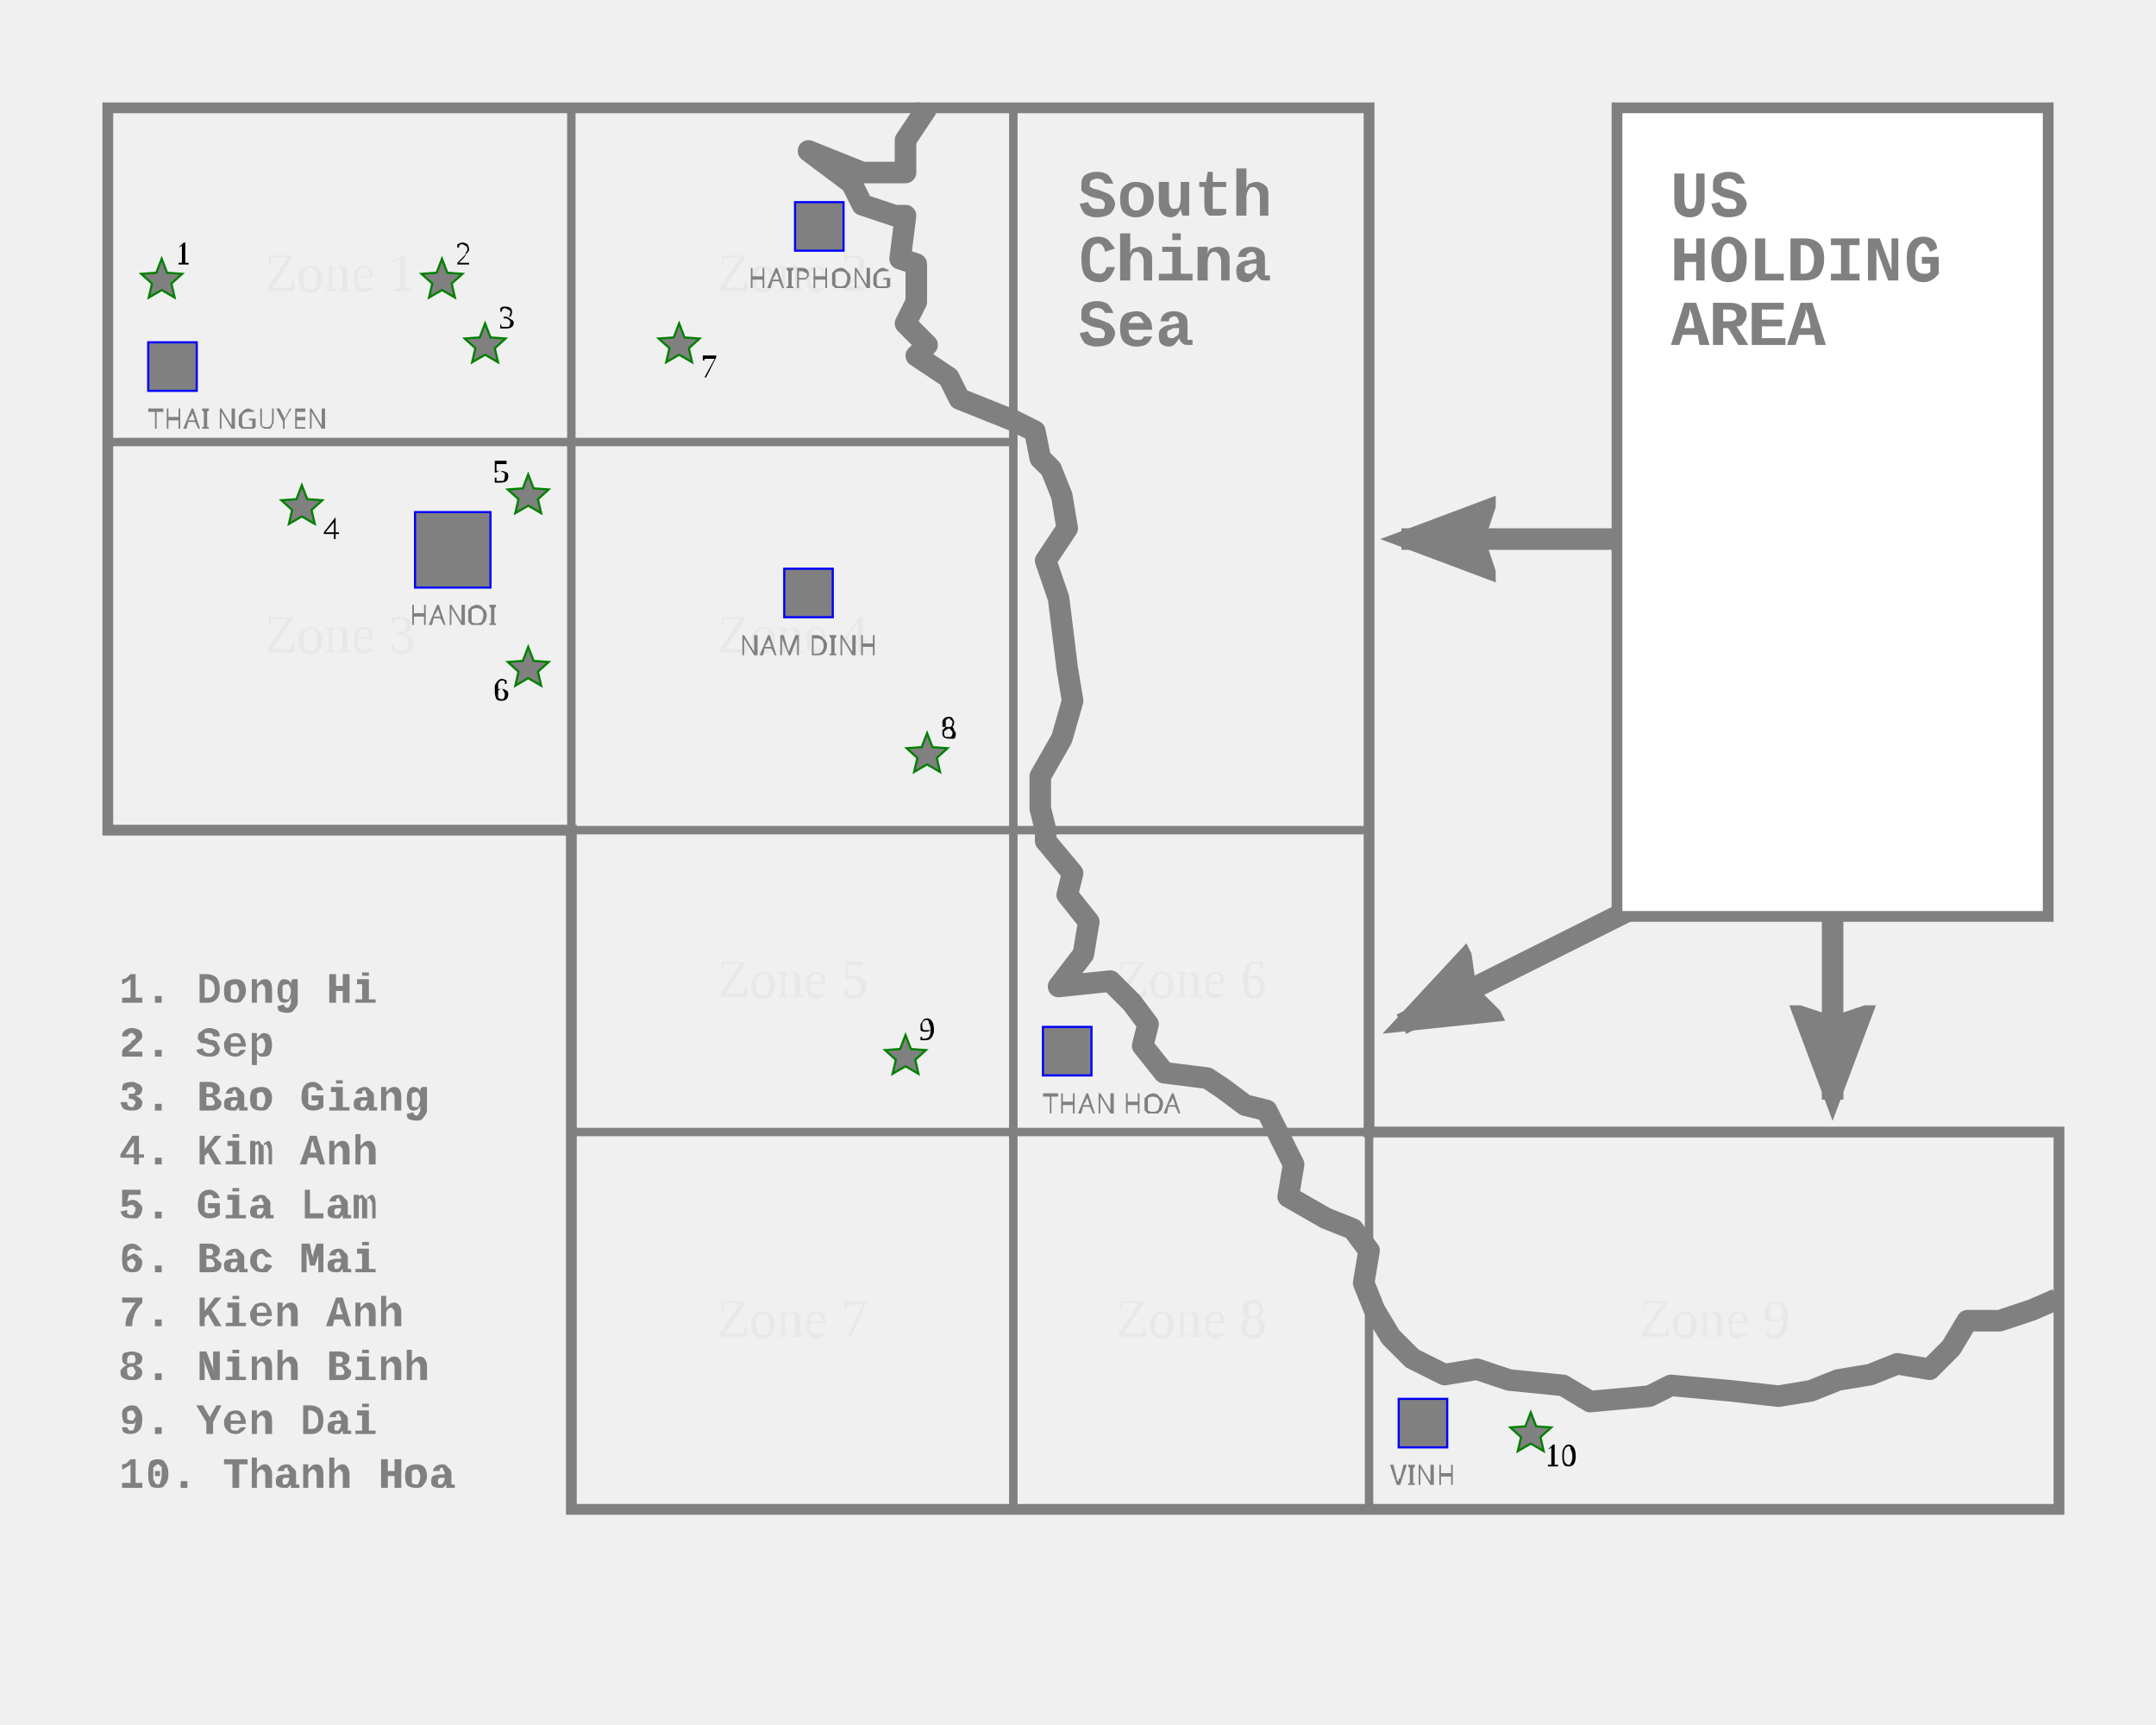
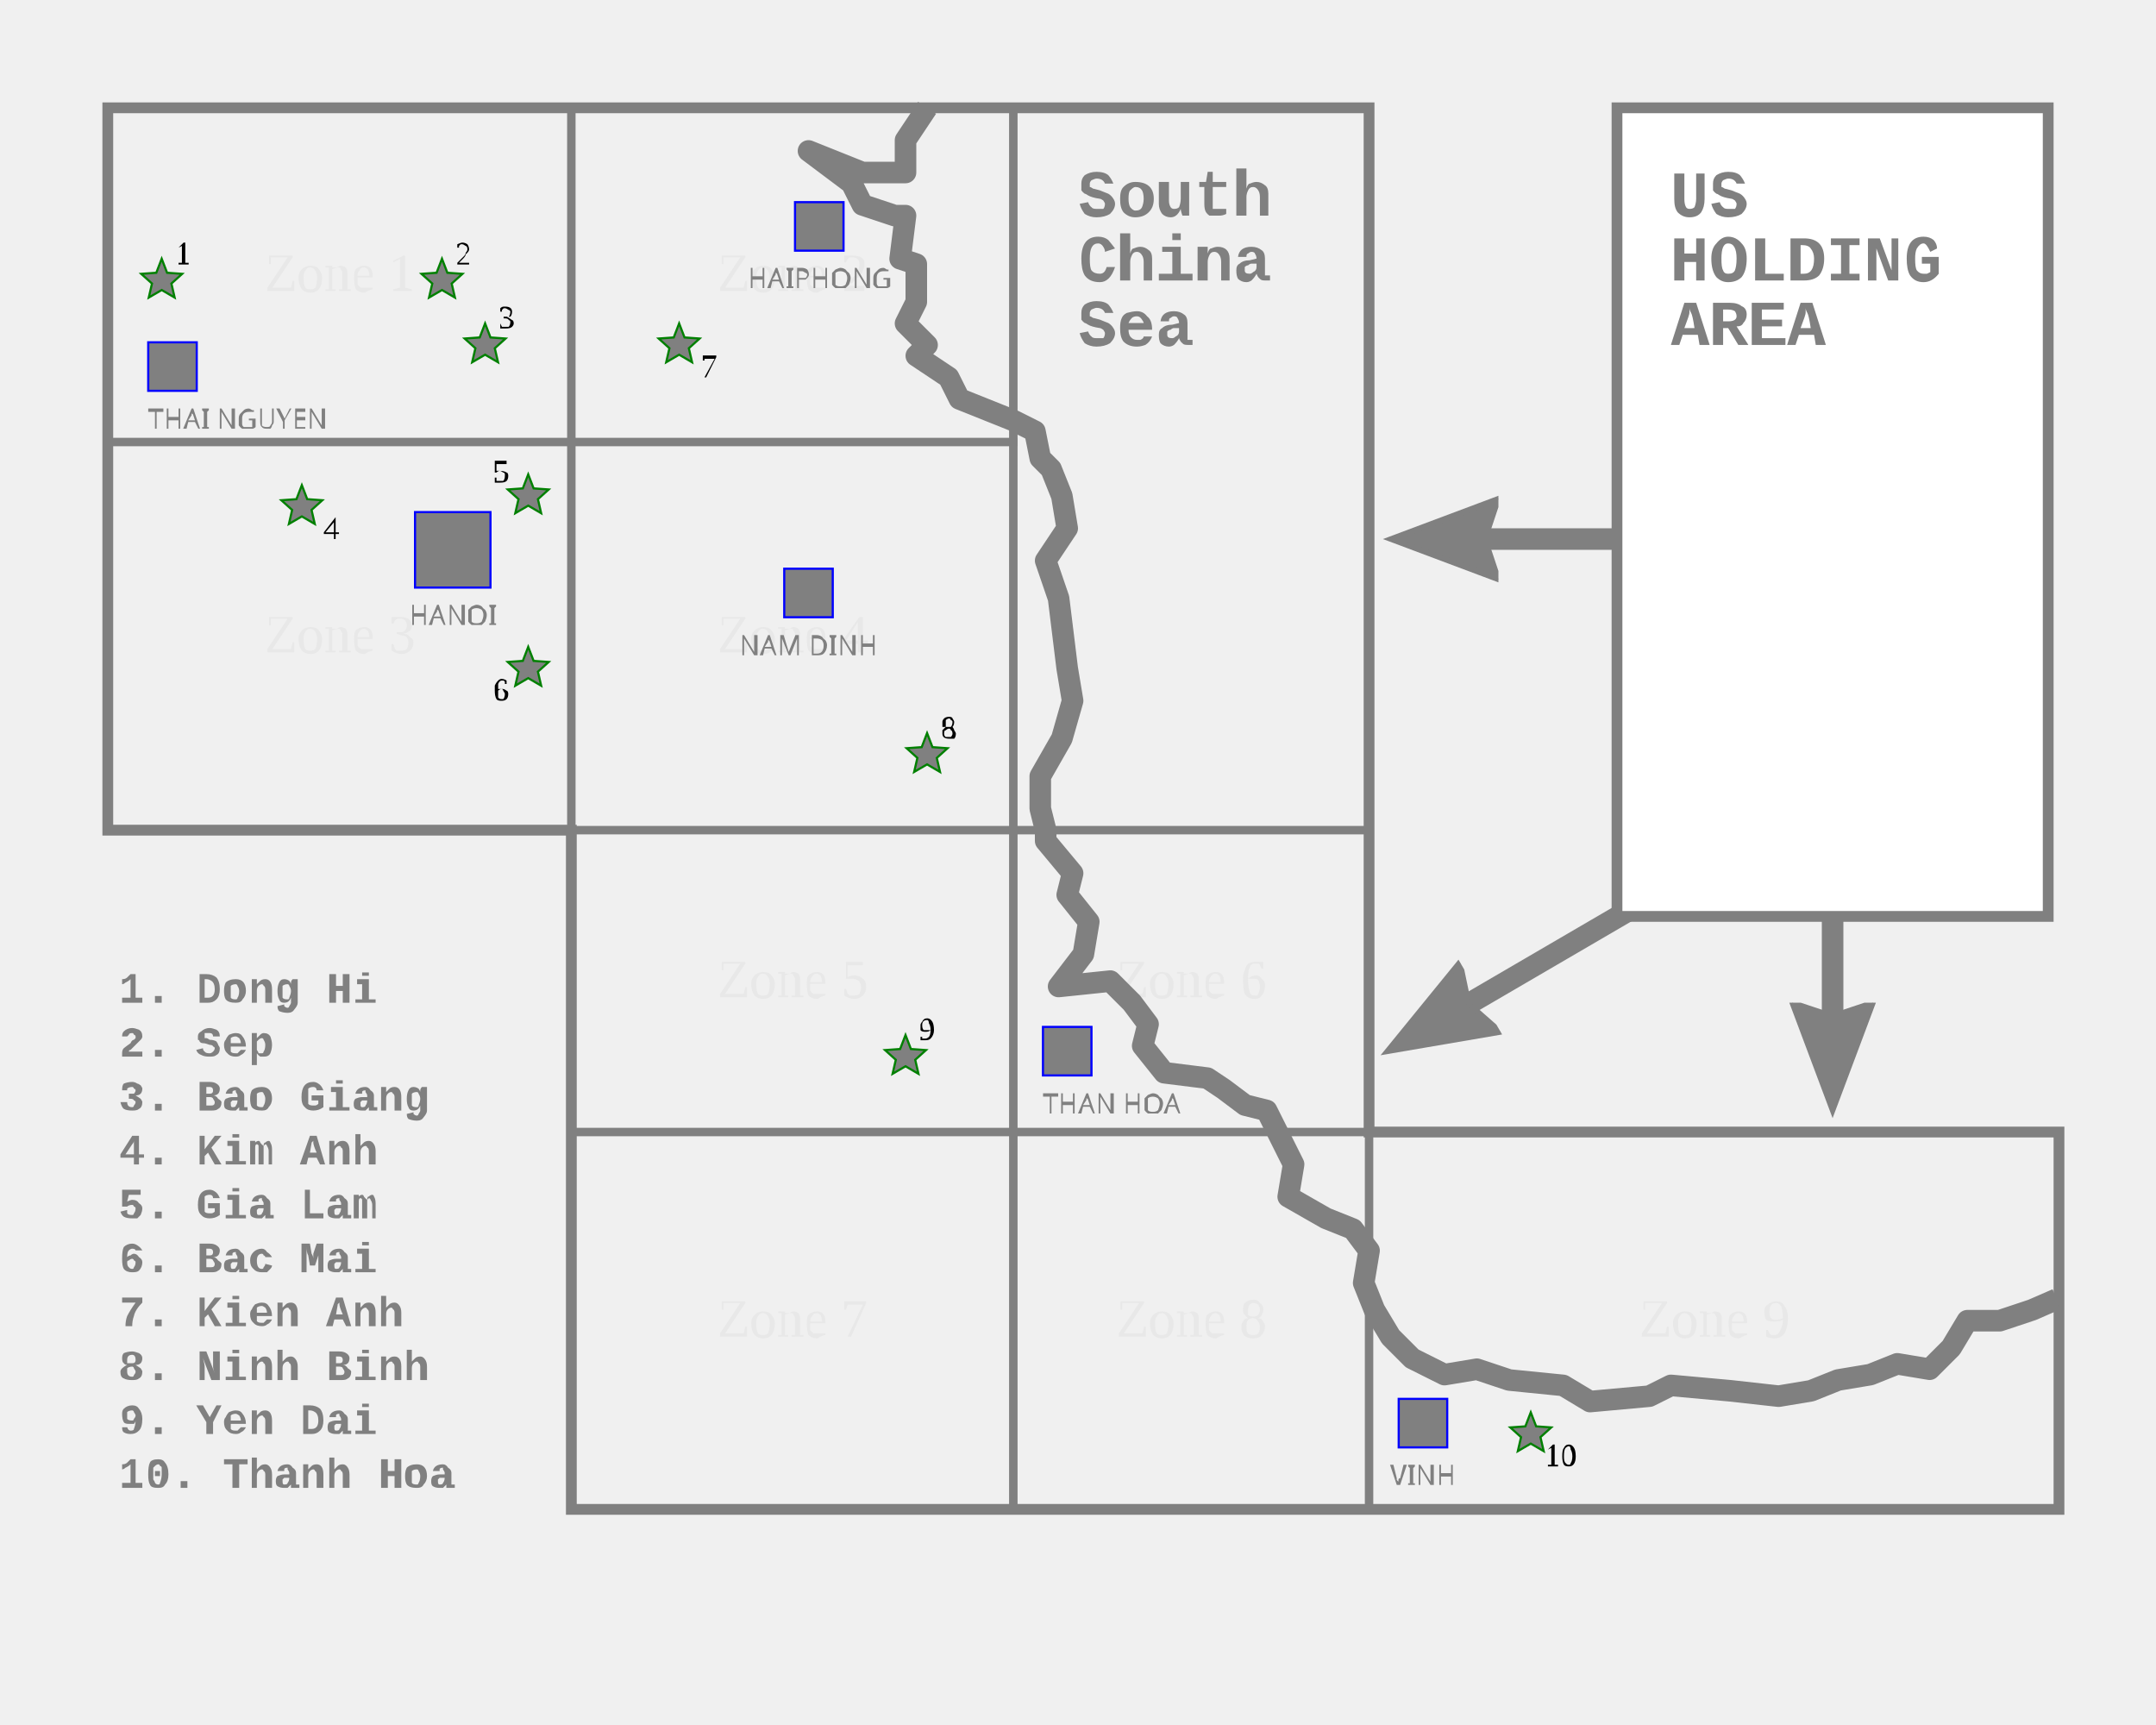
<svg xmlns="http://www.w3.org/2000/svg" width="20.0cm" height="16.0cm" viewBox="0 0 20.0 16.0">
  <rect width="100%" height="100%" fill="none" />
  <g transform="translate(1.0, 1.0)">
    <defs>
      <g transform="scale(0.25)">
-         <marker id="arrowhead" viewBox="0 0 80 80" refX="35" refY="25" style="stroke-width: 2px; stroke: gray; fill: gray" markerWidth="2" markerHeight="3" markerUnits="userSpaceOnUse" orient="auto-start-reverse">
+         <marker id="arrowhead" viewBox="0 0 80 80" refX="20" refY="25" style="stroke-width: 2px; stroke: gray; fill: gray" markerWidth="2" markerHeight="3" markerUnits="userSpaceOnUse" orient="auto-start-reverse">
          <path d="M 5,25 L 0,40 L 40,25 L 0,10 Z" />
        </marker>
      </g>
    </defs>
    <path d="M 0,0 L 11.7,0 L 11.7,9.5 L 18.1,9.5 L 18.1,13.0 L 4.3,13.0 L 4.3,6.7 L 0,6.7 Z" fill="none" stroke="gray" stroke-width="0.1" />
    <rect x="0" y="0" width="4.3" height="3.1" fill="none" stroke="gray" stroke-width="0.002cm" />
    <text x="2.15" y="1.55" fill="#E8E8E8" font-size="0.5" text-anchor="middle" dy=".3em">Zone 1</text>
    <rect x="4.3" y="0" width="4.1" height="3.1" fill="none" stroke="gray" stroke-width="0.002cm" />
    <text x="6.35" y="1.55" fill="#E8E8E8" font-size="0.5" text-anchor="middle" dy=".3em">Zone 2</text>
    <rect x="8.4" y="0" width="3.3" height="6.7" fill="none" stroke="gray" stroke-width="0.002cm" />
    <text x="10.05" y="3.35" fill="#E8E8E8" font-size="0.5" text-anchor="middle" dy=".3em" />
    <rect x="0" y="3.1" width="4.3" height="3.6" fill="none" stroke="gray" stroke-width="0.002cm" />
    <text x="2.15" y="4.9" fill="#E8E8E8" font-size="0.5" text-anchor="middle" dy=".3em">Zone 3</text>
    <rect x="4.3" y="3.1" width="4.1" height="3.6" fill="none" stroke="gray" stroke-width="0.002cm" />
    <text x="6.35" y="4.9" fill="#E8E8E8" font-size="0.5" text-anchor="middle" dy=".3em">Zone 4</text>
    <rect x="8.4" y="6.7" width="3.3" height="2.8" fill="none" stroke="gray" stroke-width="0.002cm" />
    <text x="10.05" y="8.1" fill="#E8E8E8" font-size="0.5" text-anchor="middle" dy=".3em">Zone 6</text>
    <rect x="4.3" y="6.7" width="4.1" height="2.8" fill="none" stroke="gray" stroke-width="0.002cm" />
    <text x="6.35" y="8.1" fill="#E8E8E8" font-size="0.5" text-anchor="middle" dy=".3em">Zone 5</text>
    <rect x="11.7" y="9.5" width="6.4" height="3.5" fill="none" stroke="gray" stroke-width="0.002cm" />
    <text x="14.9" y="11.25" fill="#E8E8E8" font-size="0.5" text-anchor="middle" dy=".3em">Zone 9</text>
    <rect x="8.4" y="9.5" width="3.3" height="3.5" fill="none" stroke="gray" stroke-width="0.002cm" />
    <text x="10.05" y="11.25" fill="#E8E8E8" font-size="0.5" text-anchor="middle" dy=".3em">Zone 8</text>
    <rect x="4.3" y="9.5" width="4.1" height="3.5" fill="none" stroke="gray" stroke-width="0.002cm" />
    <text x="6.35" y="11.25" fill="#E8E8E8" font-size="0.5" text-anchor="middle" dy=".3em">Zone 7</text>
    <path d="M 7.6,0 7.4,0.3 7.4,0.6 7.0,0.6 6.5,0.4 6.9,0.7 7.0,0.9 7.3,1.0 7.4,1.0 7.35,1.4 7.5,1.45 7.5,1.5 7.5,1.8 7.4,2.0 7.6,2.2 7.5,2.3 7.8,2.5 7.9,2.7 8.4,2.9 8.6,3.0 8.65,3.25 8.75,3.35 8.85,3.6 8.9,3.9 8.7,4.2 8.82,4.55 8.9,5.2 8.95,5.5 8.85,5.85 8.65,6.2 8.65,6.5 8.7,6.7 8.7,6.8 8.95,7.1 8.9,7.3 9.1,7.55 9.05,7.85 8.82,8.15 9.3,8.1 9.5,8.3 9.65,8.5 9.6,8.7 9.8,8.95 10.2,9.0 10.35,9.1 10.55,9.25 10.75,9.3 10.9,9.6 11.0,9.8 10.95,10.1 11.3,10.3 11.55,10.4 11.7,10.6 11.65,10.9 11.75,11.15 11.9,11.4 12.1,11.6 12.4,11.75 12.7,11.7 13.0,11.8 13.5,11.85 13.75,12.0 14.3,11.95 14.5,11.85 15.05,11.9 15.5,11.95 15.8,11.9 16.05,11.8 16.35,11.75 16.6,11.65 16.9,11.7 17.1,11.5 17.25,11.25 17.55,11.25 17.85,11.15 18.08,11.05" fill="none" stroke="gray" stroke-width="0.2" stroke-linejoin="round" />
    <polygon points="0.5,1.4 0.55,1.53 0.69,1.54 0.59,1.63 0.62,1.76 0.5,1.69 0.38,1.76 0.41,1.63 0.31,1.54 0.45,1.53" fill="gray" stroke="green" stroke-width="0.02" />
    <text x="0.7" y="1.45" font-size="0.3" fill="black" text-anchor="middle">1</text>
    <polygon points="3.1,1.4 3.15,1.53 3.29,1.54 3.19,1.63 3.22,1.76 3.1,1.69 2.98,1.76 3.01,1.63 2.91,1.54 3.05,1.53" fill="gray" stroke="green" stroke-width="0.02" />
    <text x="3.3" y="1.45" font-size="0.3" fill="black" text-anchor="middle">2</text>
    <polygon points="3.5,2.0 3.55,2.13 3.69,2.14 3.59,2.23 3.62,2.36 3.5,2.29 3.38,2.36 3.41,2.23 3.31,2.14 3.45,2.13" fill="gray" stroke="green" stroke-width="0.02" />
    <text x="3.7" y="2.05" font-size="0.3" fill="black" text-anchor="middle">3</text>
    <polygon points="1.8,3.5 1.85,3.63 1.99,3.64 1.89,3.73 1.92,3.86 1.8,3.79 1.68,3.86 1.71,3.73 1.61,3.64 1.75,3.63" fill="gray" stroke="green" stroke-width="0.02" />
    <text x="2.08" y="4.0" font-size="0.3" fill="black" text-anchor="middle">4</text>
    <polygon points="3.9,3.4 3.95,3.53 4.09,3.54 3.99,3.63 4.02,3.76 3.9,3.69 3.78,3.76 3.81,3.63 3.71,3.54 3.85,3.53" fill="gray" stroke="green" stroke-width="0.02" />
    <text x="3.65" y="3.48" font-size="0.3" fill="black" text-anchor="middle">5</text>
    <polygon points="3.9,5.0 3.95,5.13 4.09,5.14 3.99,5.23 4.02,5.36 3.9,5.29 3.78,5.36 3.81,5.23 3.71,5.14 3.85,5.13" fill="gray" stroke="green" stroke-width="0.02" />
    <text x="3.65" y="5.5" font-size="0.3" fill="black" text-anchor="middle">6</text>
    <polygon points="5.3,2.0 5.35,2.13 5.49,2.14 5.39,2.23 5.42,2.36 5.3,2.29 5.18,2.36 5.21,2.23 5.11,2.14 5.25,2.13" fill="gray" stroke="green" stroke-width="0.02" />
    <text x="5.58" y="2.5" font-size="0.3" fill="black" text-anchor="middle">7</text>
    <polygon points="7.6,5.8 7.65,5.93 7.79,5.94 7.69,6.03 7.72,6.16 7.6,6.09 7.48,6.16 7.51,6.03 7.41,5.94 7.55,5.93" fill="gray" stroke="green" stroke-width="0.02" />
    <text x="7.8" y="5.85" font-size="0.3" fill="black" text-anchor="middle">8</text>
    <polygon points="7.4,8.6 7.45,8.73 7.59,8.74 7.49,8.83 7.52,8.96 7.4,8.89 7.28,8.96 7.31,8.83 7.21,8.74 7.35,8.73" fill="gray" stroke="green" stroke-width="0.02" />
    <text x="7.6" y="8.65" font-size="0.3" fill="black" text-anchor="middle">9</text>
    <polygon points="13.2,12.1 13.25,12.23 13.39,12.24 13.29,12.33 13.32,12.46 13.2,12.39 13.08,12.46 13.11,12.33 13.01,12.24 13.15,12.23" fill="gray" stroke="green" stroke-width="0.02" />
    <text x="13.48" y="12.6" font-size="0.3" fill="black" text-anchor="middle">10</text>
    <polygon points="0.375,2.175 0.825,2.175 0.825,2.625 0.375,2.625" fill="gray" stroke="blue" stroke-width="0.02" />
    <text x="0.375" y="2.975" text-anchor="start" font-family="sans-serif" font-size="0.25" fill="gray">THAI NGUYEN</text>
    <polygon points="6.375,0.875 6.825,0.875 6.825,1.325 6.375,1.325" fill="gray" stroke="blue" stroke-width="0.02" />
    <text x="6.6" y="1.675" text-anchor="middle" font-family="sans-serif" font-size="0.25" fill="gray">HAIPHONG</text>
    <polygon points="2.85,3.75 3.55,3.75 3.55,4.45 2.85,4.45" fill="gray" stroke="blue" stroke-width="0.02" />
    <text x="3.2" y="4.8" text-anchor="middle" font-family="sans-serif" font-size="0.25" fill="gray">HANOI</text>
    <polygon points="6.275,4.275 6.725,4.275 6.725,4.725 6.275,4.725" fill="gray" stroke="blue" stroke-width="0.02" />
    <text x="6.5" y="5.075" text-anchor="middle" font-family="sans-serif" font-size="0.25" fill="gray">NAM DINH</text>
    <polygon points="8.675,8.525 9.125,8.525 9.125,8.975 8.675,8.975" fill="gray" stroke="blue" stroke-width="0.02" />
    <text x="8.675" y="9.325" text-anchor="start" font-family="sans-serif" font-size="0.25" fill="gray">THAN HOA</text>
    <polygon points="11.975,11.975 12.425,11.975 12.425,12.425 11.975,12.425" fill="gray" stroke="blue" stroke-width="0.02" />
    <text x="12.2" y="12.775" text-anchor="middle" font-family="sans-serif" font-size="0.25" fill="gray">VINH</text>
    <text x="0.1" y="8.3" font-size="0.4" fill="gray" font-weight="bold" font-family="'Courier New', Courier, monospace">1. Dong Hi</text>
    <text x="0.1" y="8.8" font-size="0.4" fill="gray" font-weight="bold" font-family="'Courier New', Courier, monospace">2. Sep</text>
    <text x="0.1" y="9.3" font-size="0.4" fill="gray" font-weight="bold" font-family="'Courier New', Courier, monospace">3. Bao Giang</text>
    <text x="0.1" y="9.8" font-size="0.4" fill="gray" font-weight="bold" font-family="'Courier New', Courier, monospace">4. Kim Anh</text>
    <text x="0.1" y="10.3" font-size="0.4" fill="gray" font-weight="bold" font-family="'Courier New', Courier, monospace">5. Gia Lam</text>
    <text x="0.1" y="10.8" font-size="0.4" fill="gray" font-weight="bold" font-family="'Courier New', Courier, monospace">6. Bac Mai</text>
    <text x="0.1" y="11.3" font-size="0.4" fill="gray" font-weight="bold" font-family="'Courier New', Courier, monospace">7. Kien Anh</text>
    <text x="0.1" y="11.8" font-size="0.4" fill="gray" font-weight="bold" font-family="'Courier New', Courier, monospace">8. Ninh Binh</text>
    <text x="0.1" y="12.3" font-size="0.4" fill="gray" font-weight="bold" font-family="'Courier New', Courier, monospace">9. Yen Dai</text>
    <text x="0.1" y="12.8" font-size="0.4" fill="gray" font-weight="bold" font-family="'Courier New', Courier, monospace">10. Thanh Hoa</text>
-     <path d="M 14.0, 4.0 L 12.0, 4.0" fill="gray" stroke="gray" stroke-width="0.2" marker-end="url(#arrowhead)" />
-     <path d="M 14.1, 7.45 L 12.0, 8.5" fill="gray" stroke="gray" stroke-width="0.2" marker-end="url(#arrowhead)" />
-     <path d="M 16.0, 7.5 L 16.0, 9.2" fill="gray" stroke="gray" stroke-width="0.2" marker-end="url(#arrowhead)" />
+     <path d="M 14.0, 4.0 L 12.4, 4.0" fill="gray" stroke="gray" stroke-width="0.2" marker-end="url(#arrowhead)" />
+     <path d="M 14.1, 7.45 L 12.3, 8.5" fill="gray" stroke="gray" stroke-width="0.2" marker-end="url(#arrowhead)" />
+     <path d="M 16.0, 7.5 L 16.0, 8.8" fill="gray" stroke="gray" stroke-width="0.2" marker-end="url(#arrowhead)" />
    <path d="M 14.0,0 L 18.0,0 L 18.0,7.5 L 14.0,7.5 Z" fill="white" stroke="gray" stroke-width="0.1" />
    <text x="14.5" y="1.0" font-size="0.6" fill="gray" text-anchor="left" font-weight="bold" font-family="'Courier New', Courier, monospace">US</text>
    <text x="14.5" y="1.6" font-size="0.6" fill="gray" text-anchor="left" font-weight="bold" font-family="'Courier New', Courier, monospace">HOLDING</text>
    <text x="14.5" y="2.2" font-size="0.6" fill="gray" text-anchor="left" font-weight="bold" font-family="'Courier New', Courier, monospace">AREA</text>
    <text x="9.0" y="1.0" font-size="0.6" fill="gray" font-weight="bold" font-family="'Courier New', Courier, monospace" text-anchor="left">South</text>
    <text x="9.0" y="1.6" font-size="0.6" fill="gray" font-weight="bold" font-family="'Courier New', Courier, monospace" text-anchor="left">China</text>
    <text x="9.0" y="2.2" font-size="0.6" fill="gray" font-weight="bold" font-family="'Courier New', Courier, monospace" text-anchor="left">Sea</text>
  </g>
</svg>
